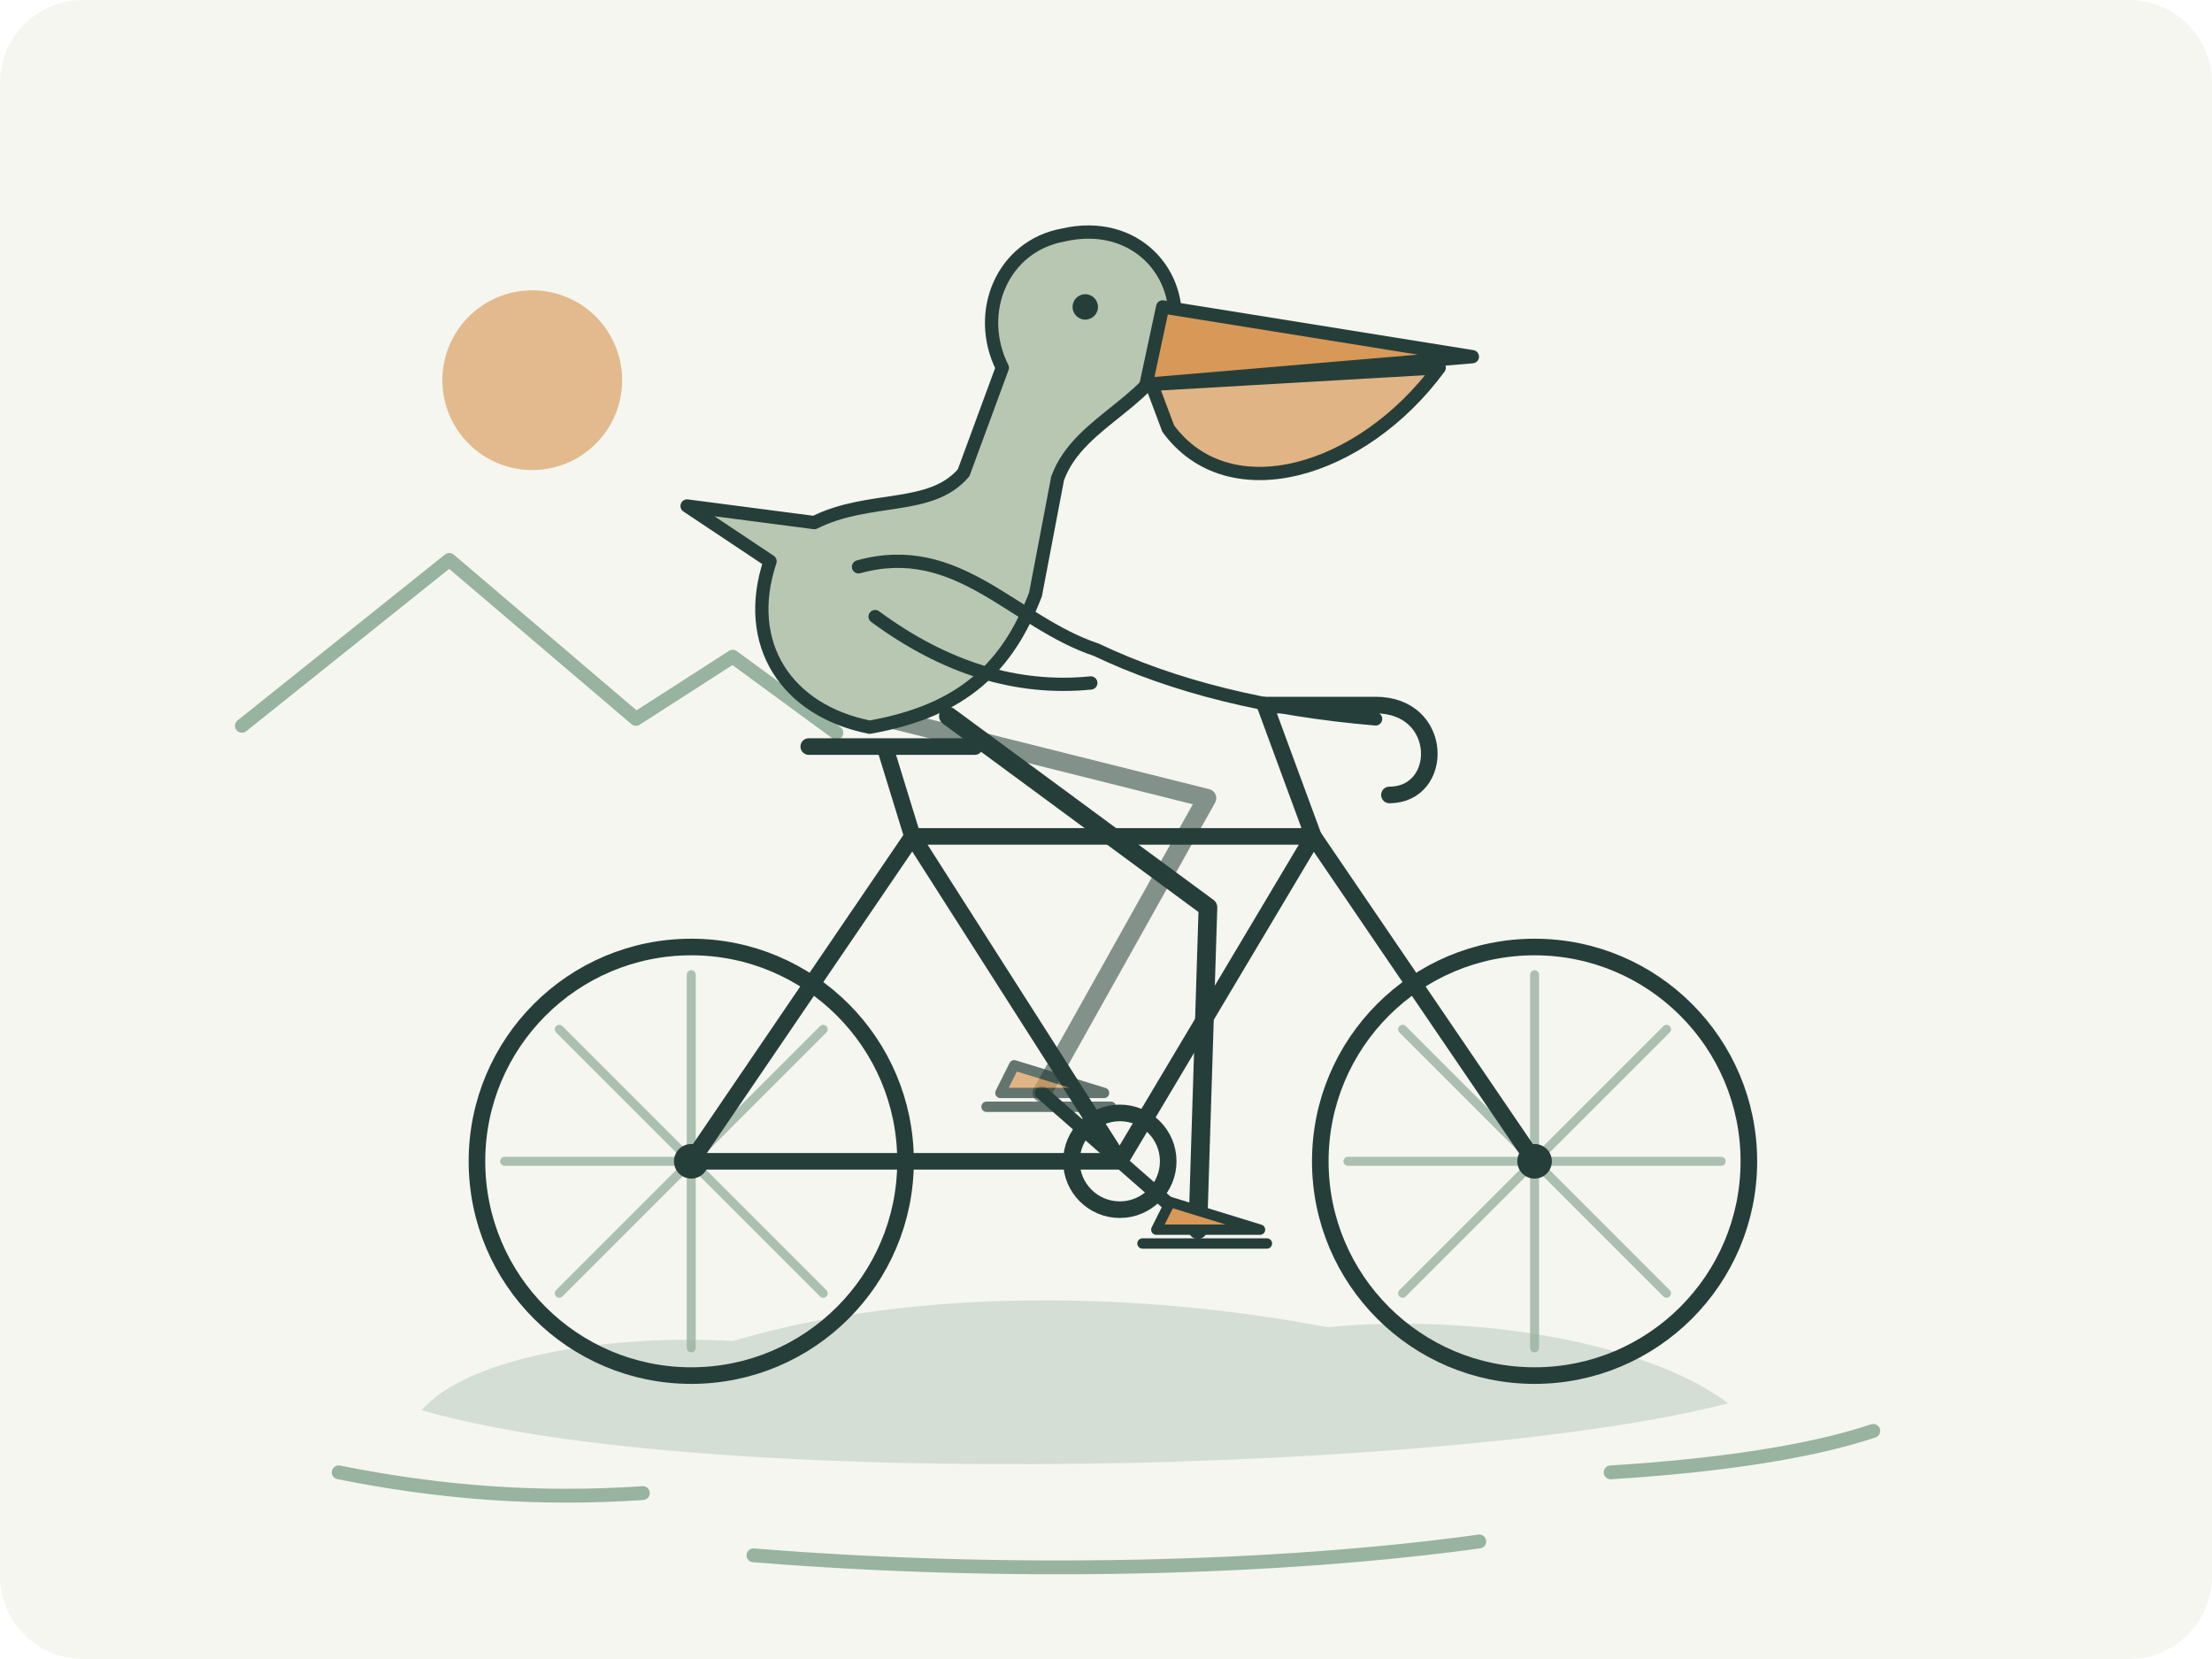
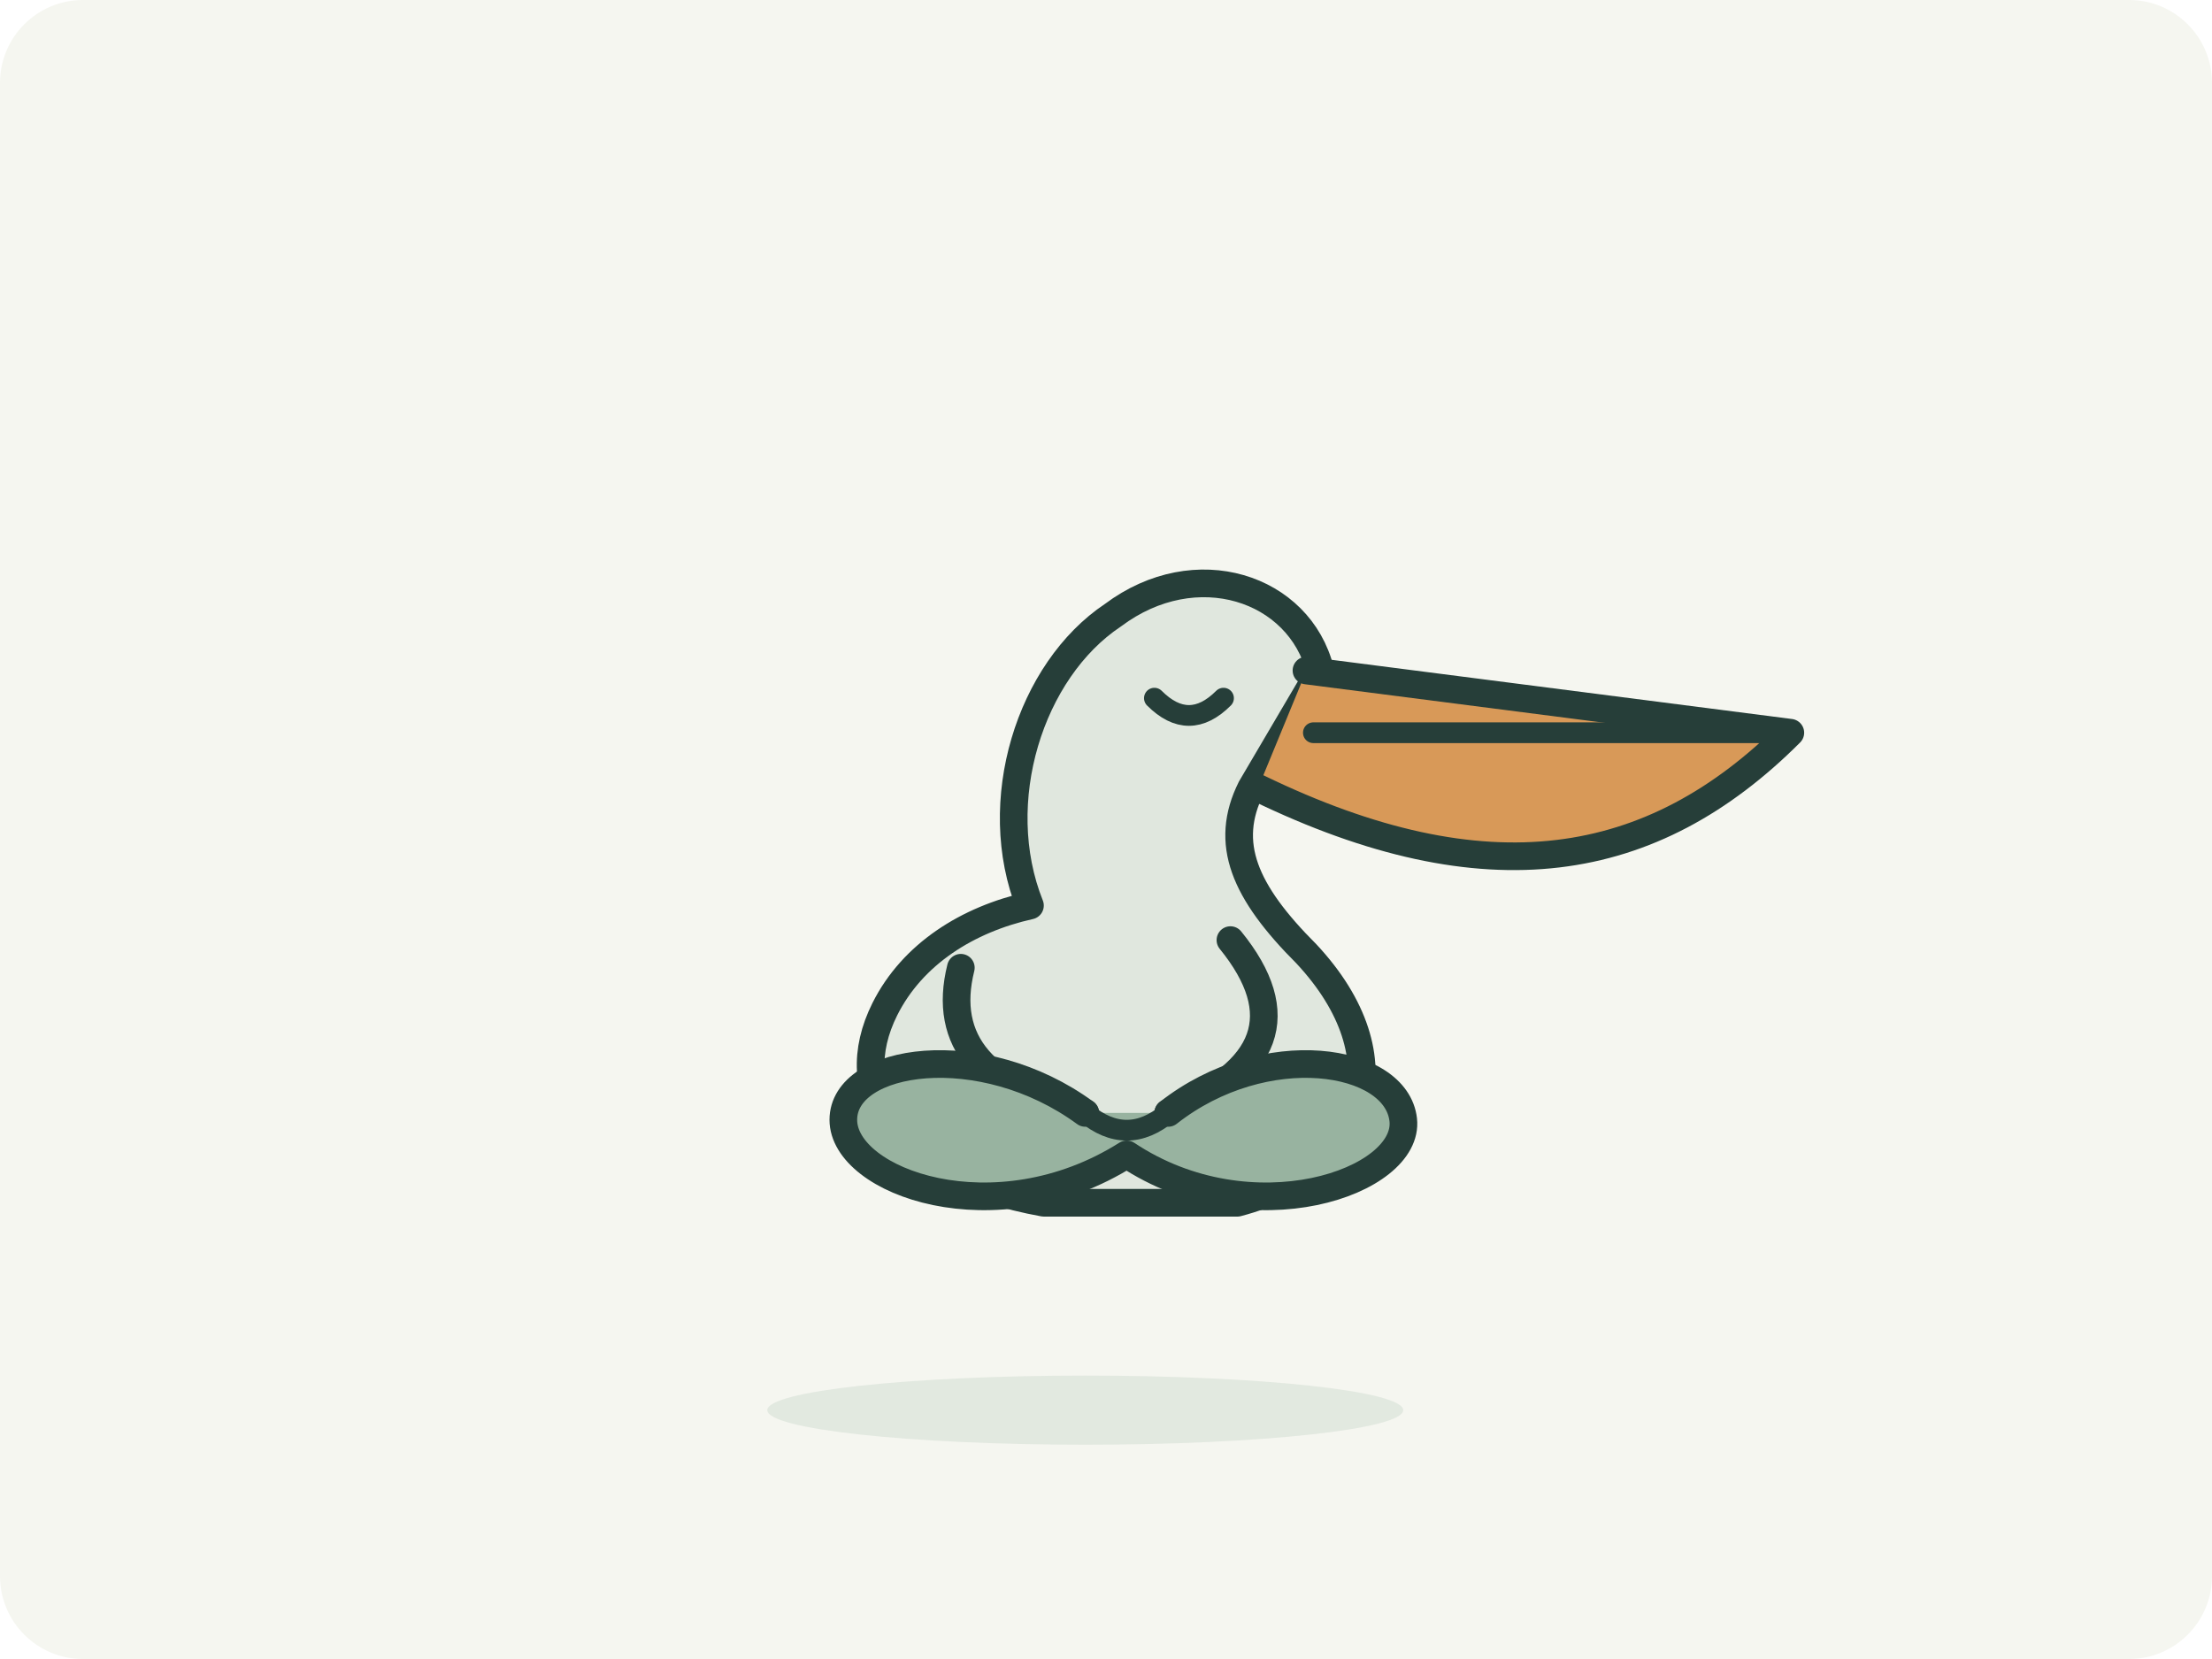
- <svg xmlns="http://www.w3.org/2000/svg" viewBox="0 0 320 240" role="img" aria-labelledby="c04-title c04-desc" data-animated="cycling">
+ <svg xmlns="http://www.w3.org/2000/svg" viewBox="0 0 320 240" role="img" aria-labelledby="m05-title m05-desc" data-pose="seated">
  <rect width="320" height="240" rx="12" fill="#f5f6f0" />
-   <style>.readme-still{display:none}@media(prefers-reduced-motion:reduce){.readme-motion{display:none}.readme-still{display:inline}}</style>
-   <g class="readme-motion">
-     <g stroke="#263e39" stroke-width="2.4" stroke-linecap="round" stroke-linejoin="round">
-       <circle cx="77" cy="55" r="13" fill="#d89958" stroke="none" opacity=".65" />
-       <path d="M35 105 65 81 92 104 106 95 121 106" fill="none" stroke="#98b3a0" stroke-width="2" />
-       <path d="M61 204c7-8 28-11 45-10 27-8 60-7 86-2 21-2 46 2 58 11-38 10-148 13-189 1Z" fill="#98b3a0" fill-opacity=".35" stroke="none" />
-       <path d="M49 213c15 3 29 4 44 3m16 9c37 3 76 2 105-2m19-10c16-1 29-3 38-6" fill="none" stroke="#98b3a0" stroke-width="2" />
-       <g fill="none">
-         <circle cx="100" cy="168" r="31" />
-         <circle cx="222" cy="168" r="31" />
-         <g transform="translate(100 168)" data-riding-part="wheel">
-           <g stroke="#98b3a0" stroke-width="1.3" opacity=".8" fill="none">
-             <path d="M0 0L27.00 0.00 M0 0L19.09 19.09 M0 0L0.00 27.00 M0 0L-19.09 19.09 M0 0L-27.00 0.00 M0 0L-19.09 -19.09 M0 0L-0.00 -27.00 M0 0L19.09 -19.09" />
-             <animateTransform attributeName="transform" type="rotate" from="0" to="360" dur="2.8s" repeatCount="indefinite" />
-           </g>
-         </g>
-         <g transform="translate(222 168)" data-riding-part="wheel">
-           <g stroke="#98b3a0" stroke-width="1.3" opacity=".8" fill="none">
-             <path d="M0 0L27.00 0.00 M0 0L19.09 19.09 M0 0L0.00 27.00 M0 0L-19.09 19.09 M0 0L-27.00 0.00 M0 0L-19.09 -19.09 M0 0L-0.00 -27.00 M0 0L19.09 -19.09" />
-             <animateTransform attributeName="transform" type="rotate" from="0" to="360" dur="2.8s" repeatCount="indefinite" />
-           </g>
-         </g>
-         <path d="m100 168 32-47 30 47H100m32-47h58l-28 47m28-47 32 47" />
-         <path d="m132 121-4-13m-11 0h24m49 13-7-19h16c10 0 10 13 2 13" />
-         <circle cx="162" cy="168" r="7" />
-         <circle cx="100" cy="168" r="2.5" fill="#263e39" stroke="none" />
-         <circle cx="222" cy="168" r="2.5" fill="#263e39" stroke="none" />
-       </g>
-     </g>
-     <g fill="none" stroke="#263e39" stroke-width="2.7" stroke-linecap="round" stroke-linejoin="round" data-riding-part="pedaling-legs">
-       <path d="M150.72 158.11L162 168L173.28 177.89" stroke-width="2">
-         <animate attributeName="d" values="M150.72 158.11L162 168L173.28 177.89;M152.11 156.72L162 168L171.89 179.28;M153.67 155.53L162 168L170.33 180.47;M155.37 154.55L162 168L168.63 181.45;M157.18 153.80L162 168L166.82 182.20;M159.07 153.29L162 168L164.93 182.71;M161.02 153.03L162 168L162.98 182.97;M162.98 153.03L162 168L161.02 182.97;M164.93 153.29L162 168L159.07 182.71;M166.82 153.80L162 168L157.18 182.20;M168.64 154.55L162 168L155.36 181.45;M170.33 155.53L162 168L153.67 180.47;M171.89 156.72L162 168L152.11 179.28;M173.28 158.11L162 168L150.72 177.89;M174.47 159.67L162 168L149.53 176.33;M175.45 161.37L162 168L148.55 174.63;M176.20 163.18L162 168L147.80 172.82;M176.71 165.07L162 168L147.29 170.93;M176.97 167.02L162 168L147.03 168.98;M176.97 168.98L162 168L147.03 167.02;M176.71 170.93L162 168L147.29 165.07;M176.20 172.82L162 168L147.80 163.18;M175.45 174.64L162 168L148.55 161.36;M174.47 176.33L162 168L149.53 159.67;M173.28 177.89L162 168L150.72 158.11;M171.89 179.28L162 168L152.11 156.72;M170.33 180.47L162 168L153.67 155.53;M168.63 181.45L162 168L155.37 154.55;M166.82 182.20L162 168L157.18 153.80;M164.93 182.71L162 168L159.07 153.29;M162.98 182.97L162 168L161.02 153.03;M161.02 182.97L162 168L162.98 153.03;M159.07 182.71L162 168L164.93 153.29;M157.18 182.20L162 168L166.82 153.80;M155.36 181.45L162 168L168.64 154.55;M153.67 180.47L162 168L170.33 155.53;M152.11 179.28L162 168L171.89 156.72;M150.72 177.89L162 168L173.28 158.11;M149.53 176.33L162 168L174.47 159.67;M148.55 174.63L162 168L175.45 161.37;M147.80 172.82L162 168L176.20 163.18;M147.29 170.93L162 168L176.71 165.07;M147.03 168.98L162 168L176.97 167.02;M147.03 167.02L162 168L176.97 168.98;M147.29 165.07L162 168L176.71 170.93;M147.80 163.18L162 168L176.20 172.82;M148.55 161.36L162 168L175.45 174.64;M149.53 159.67L162 168L174.47 176.33;M150.72 158.11L162 168L173.28 177.89" dur="3.8s" repeatCount="indefinite" calcMode="linear" />
-       </path>
-       <path d="M127.20 103.60L174.60 115.47L150.72 158.11" opacity=".55">
-         <animate attributeName="d" values="M127.20 103.60L174.60 115.47L150.72 158.11;M127.20 103.62L175.04 113.57L152.11 156.72;M127.20 103.69L175.40 111.76L153.67 155.53;M127.20 103.79L175.66 110.09L155.37 154.55;M127.20 103.93L175.84 108.63L157.18 153.80;M127.20 104.08L175.95 107.43L159.07 153.29;M127.20 104.25L176.01 106.52L161.02 153.03;M127.20 104.42L176.04 105.94L162.98 153.03;M127.20 104.58L176.05 105.71L164.93 153.29;M127.20 104.71L176.05 105.81L166.82 153.80;M127.20 104.81L176.05 106.25L168.64 154.55;M127.20 104.88L176.02 106.99L170.33 155.53;M127.20 104.90L175.97 108.03L171.89 156.72;M127.20 104.88L175.86 109.31L173.28 158.11;M127.20 104.81L175.70 110.82L174.47 159.67;M127.20 104.71L175.44 112.50L175.45 161.37;M127.20 104.58L175.08 114.33L176.20 163.18;M127.20 104.42L174.61 116.25L176.71 165.07;M127.20 104.25L174.02 118.24L176.97 167.02;M127.20 104.08L173.31 120.25L176.97 168.98;M127.20 103.93L172.50 122.24L176.71 170.93;M127.20 103.79L171.61 124.17L176.20 172.82;M127.20 103.69L170.67 126.00L175.45 174.64;M127.20 103.62L169.72 127.70L174.47 176.33;M127.20 103.60L168.81 129.23L173.28 177.89;M127.20 103.62L167.97 130.57L171.89 179.28;M127.20 103.69L167.24 131.70L170.33 180.47;M127.20 103.79L166.65 132.63L168.63 181.45;M127.20 103.93L166.22 133.34L166.82 182.20;M127.20 104.08L165.95 133.86L164.93 182.71;M127.20 104.25L165.82 134.18L162.98 182.97;M127.20 104.42L165.84 134.34L161.02 182.97;M127.20 104.58L165.96 134.33L159.07 182.71;M127.20 104.71L166.18 134.17L157.18 182.20;M127.20 104.81L166.49 133.87L155.36 181.45;M127.20 104.88L166.86 133.42L153.67 180.47;M127.20 104.90L167.30 132.83L152.11 179.28;M127.20 104.88L167.78 132.10L150.72 177.89;M127.20 104.81L168.32 131.22L149.53 176.33;M127.20 104.71L168.89 130.20L148.55 174.63;M127.20 104.58L169.50 129.04L147.80 172.82;M127.20 104.42L170.15 127.73L147.29 170.93;M127.20 104.25L170.81 126.29L147.03 168.98;M127.20 104.08L171.50 124.72L147.03 167.02;M127.20 103.93L172.18 123.02L147.29 165.07;M127.20 103.79L172.85 121.22L147.80 163.18;M127.20 103.69L173.49 119.34L148.55 161.36;M127.20 103.62L174.08 117.41L149.53 159.67;M127.20 103.60L174.60 115.47L150.72 158.11" dur="3.8s" repeatCount="indefinite" calcMode="linear" />
-       </path>
-       <path d="M142.72 160.11H160.72M146.72 154.11L159.72 158.109L144.72 158.109Z" fill="#d89958" stroke-width="1.5" opacity=".7">
-         <animate attributeName="d" values="M142.72 160.11H160.72M146.72 154.11L159.72 158.109L144.72 158.109Z;M144.11 158.72H162.11M148.11 152.72L161.11 156.722L146.11 156.722Z;M145.67 157.53H163.67M149.67 151.53L162.67 155.528L147.67 155.528Z;M147.37 156.55H165.37M151.37 150.55L164.37 154.547L149.37 154.547Z;M149.18 155.80H167.18M153.18 149.80L166.18 153.796L151.18 153.796Z;M151.07 155.29H169.07M155.07 149.29L168.07 153.288L153.07 153.288Z;M153.02 155.03H171.02M157.02 149.03L170.02 153.032L155.02 153.032Z;M154.98 155.03H172.98M158.98 149.03L171.98 153.032L156.98 153.032Z;M156.93 155.29H174.93M160.93 149.29L173.93 153.288L158.93 153.288Z;M158.82 155.80H176.82M162.82 149.80L175.82 153.796L160.82 153.796Z;M160.64 156.55H178.64M164.64 150.55L177.64 154.547L162.64 154.547Z;M162.33 157.53H180.33M166.33 151.53L179.33 155.528L164.33 155.528Z;M163.89 158.72H181.89M167.89 152.72L180.89 156.723L165.89 156.723Z;M165.28 160.11H183.28M169.28 154.11L182.28 158.11L167.28 158.11Z;M166.47 161.67H184.47M170.47 155.67L183.47 159.667L168.47 159.667Z;M167.45 163.37H185.45M171.45 157.37L184.45 161.366L169.45 161.366Z;M168.20 165.18H186.20M172.20 159.18L185.20 163.179L170.20 163.179Z;M168.71 167.07H186.71M172.71 161.07L185.71 165.074L170.71 165.074Z;M168.97 169.02H186.97M172.97 163.02L185.97 167.02L170.97 167.02Z;M168.97 170.98H186.97M172.97 164.98L185.97 168.982L170.97 168.982Z;M168.71 172.93H186.71M172.71 166.93L185.71 170.927L170.71 170.927Z;M168.20 174.82H186.20M172.20 168.82L185.20 172.822L170.20 172.822Z;M167.45 176.64H185.45M171.45 170.64L184.45 174.635L169.45 174.635Z;M166.47 178.33H184.47M170.47 172.33L183.47 176.334L168.47 176.334Z;M165.28 179.89H183.28M169.28 173.89L182.28 177.891L167.28 177.891Z;M163.89 181.28H181.89M167.89 175.28L180.89 179.278L165.89 179.278Z;M162.33 182.47H180.33M166.33 176.47L179.33 180.472L164.33 180.472Z;M160.63 183.45H178.63M164.63 177.45L177.63 181.453L162.63 181.453Z;M158.82 184.20H176.82M162.82 178.20L175.82 182.204L160.82 182.204Z;M156.93 184.71H174.93M160.93 178.71L173.93 182.712L158.93 182.712Z;M154.98 184.97H172.98M158.98 178.97L171.98 182.968L156.98 182.968Z;M153.02 184.97H171.02M157.02 178.97L170.02 182.968L155.02 182.968Z;M151.07 184.71H169.07M155.07 178.71L168.07 182.712L153.07 182.712Z;M149.18 184.20H167.18M153.18 178.20L166.18 182.204L151.18 182.204Z;M147.36 183.45H165.36M151.36 177.45L164.36 181.453L149.36 181.453Z;M145.67 182.47H163.67M149.67 176.47L162.67 180.472L147.67 180.472Z;M144.11 181.28H162.11M148.11 175.28L161.11 179.277L146.11 179.277Z;M142.72 179.89H160.72M146.72 173.89L159.72 177.89L144.72 177.89Z;M141.53 178.33H159.53M145.53 172.33L158.53 176.333L143.53 176.333Z;M140.55 176.63H158.55M144.55 170.63L157.55 174.634L142.55 174.634Z;M139.80 174.82H157.80M143.80 168.82L156.80 172.821L141.80 172.821Z;M139.29 172.93H157.29M143.29 166.93L156.29 170.926L141.29 170.926Z;M139.03 170.98H157.03M143.03 164.98L156.03 168.98L141.03 168.98Z;M139.03 169.02H157.03M143.03 163.02L156.03 167.018L141.03 167.018Z;M139.29 167.07H157.29M143.29 161.07L156.29 165.073L141.29 165.073Z;M139.80 165.18H157.80M143.80 159.18L156.80 163.178L141.80 163.178Z;M140.55 163.36H158.55M144.55 157.36L157.55 161.365L142.55 161.365Z;M141.53 161.67H159.53M145.53 155.67L158.53 159.666L143.53 159.666Z;M142.72 160.11H160.72M146.72 154.11L159.72 158.109L144.72 158.109Z" dur="3.8s" repeatCount="indefinite" calcMode="linear" />
-       </path>
-       <path d="M137.20 103.60L174.75 131.27L173.28 177.89">
-         <animate attributeName="d" values="M137.20 103.60L174.75 131.27L173.28 177.89;M137.20 103.62L173.70 132.67L171.89 179.28;M137.20 103.69L172.75 133.89L170.33 180.47;M137.20 103.79L171.93 134.92L168.63 181.45;M137.20 103.93L171.28 135.77L166.82 182.20;M137.20 104.08L170.80 136.44L164.93 182.71;M137.20 104.25L170.48 136.93L162.98 182.97;M137.20 104.42L170.32 137.26L161.02 182.97;M137.20 104.58L170.30 137.44L159.07 182.71;M137.20 104.71L170.40 137.47L157.18 182.20;M137.20 104.81L170.61 137.37L155.36 181.45;M137.20 104.88L170.90 137.13L153.67 180.47;M137.20 104.90L171.28 136.75L152.11 179.28;M137.20 104.88L171.73 136.24L150.72 177.89;M137.20 104.81L172.25 135.59L149.53 176.33;M137.20 104.71L172.83 134.81L148.55 174.63;M137.20 104.58L173.49 133.89L147.80 172.82;M137.20 104.42L174.20 132.83L147.29 170.93;M137.20 104.25L174.97 131.63L147.03 168.98;M137.20 104.08L175.79 130.29L147.03 167.02;M137.20 103.93L176.64 128.82L147.29 165.07;M137.20 103.79L177.53 127.23L147.80 163.18;M137.20 103.69L178.41 125.53L148.55 161.36;M137.20 103.62L179.28 123.74L149.53 159.67;M137.20 103.60L180.11 121.89L150.72 158.11;M137.20 103.62L180.88 120.00L152.11 156.72;M137.20 103.69L181.55 118.13L153.67 155.53;M137.20 103.79L182.13 116.34L155.37 154.55;M137.20 103.93L182.59 114.68L157.18 153.80;M137.20 104.08L182.94 113.21L159.07 153.29;M137.20 104.25L183.20 112.00L161.02 153.03;M137.20 104.42L183.37 111.08L162.98 153.03;M137.20 104.58L183.47 110.49L164.93 153.29;M137.20 104.71L183.52 110.24L166.82 153.80;M137.20 104.81L183.52 110.34L168.64 154.55;M137.20 104.88L183.47 110.77L170.33 155.53;M137.20 104.90L183.37 111.51L171.89 156.72;M137.20 104.88L183.21 112.54L173.28 158.11;M137.20 104.81L182.97 113.80L174.47 159.67;M137.20 104.71L182.63 115.28L175.45 161.37;M137.20 104.58L182.18 116.92L176.20 163.18;M137.20 104.42L181.61 118.69L176.71 165.07;M137.20 104.25L180.91 120.54L176.97 167.02;M137.20 104.08L180.08 122.44L176.97 168.98;M137.20 103.93L179.14 124.34L176.71 170.93;M137.20 103.79L178.10 126.22L176.20 172.82;M137.20 103.69L177.00 128.02L175.45 174.64;M137.20 103.62L175.87 129.71L174.47 176.33;M137.20 103.60L174.75 131.27L173.28 177.89" dur="3.8s" repeatCount="indefinite" calcMode="linear" />
-       </path>
-       <path d="M165.28 179.89H183.28M169.28 173.89L182.28 177.891L167.28 177.891Z" fill="#d89958" stroke-width="1.5">
-         <animate attributeName="d" values="M165.28 179.89H183.28M169.28 173.89L182.28 177.891L167.28 177.891Z;M163.89 181.28H181.89M167.89 175.28L180.89 179.278L165.89 179.278Z;M162.33 182.47H180.33M166.33 176.47L179.33 180.472L164.33 180.472Z;M160.63 183.45H178.63M164.63 177.45L177.63 181.453L162.63 181.453Z;M158.82 184.20H176.82M162.82 178.20L175.82 182.204L160.82 182.204Z;M156.93 184.71H174.93M160.93 178.71L173.93 182.712L158.93 182.712Z;M154.98 184.97H172.98M158.98 178.97L171.98 182.968L156.98 182.968Z;M153.02 184.97H171.02M157.02 178.97L170.02 182.968L155.02 182.968Z;M151.07 184.71H169.07M155.07 178.71L168.07 182.712L153.07 182.712Z;M149.18 184.20H167.18M153.18 178.20L166.18 182.204L151.18 182.204Z;M147.36 183.45H165.36M151.36 177.45L164.36 181.453L149.36 181.453Z;M145.67 182.47H163.67M149.67 176.47L162.67 180.472L147.67 180.472Z;M144.11 181.28H162.11M148.11 175.28L161.11 179.277L146.11 179.277Z;M142.72 179.89H160.72M146.72 173.89L159.72 177.89L144.72 177.89Z;M141.53 178.33H159.53M145.53 172.33L158.53 176.333L143.53 176.333Z;M140.55 176.63H158.55M144.55 170.63L157.55 174.634L142.55 174.634Z;M139.80 174.82H157.80M143.80 168.82L156.80 172.821L141.80 172.821Z;M139.29 172.93H157.29M143.29 166.93L156.29 170.926L141.29 170.926Z;M139.03 170.98H157.03M143.03 164.98L156.03 168.98L141.03 168.98Z;M139.03 169.02H157.03M143.03 163.02L156.03 167.018L141.03 167.018Z;M139.29 167.07H157.29M143.29 161.07L156.29 165.073L141.29 165.073Z;M139.80 165.18H157.80M143.80 159.18L156.80 163.178L141.80 163.178Z;M140.55 163.36H158.55M144.55 157.36L157.55 161.365L142.55 161.365Z;M141.53 161.67H159.53M145.53 155.67L158.53 159.666L143.53 159.666Z;M142.72 160.11H160.72M146.72 154.11L159.72 158.109L144.72 158.109Z;M144.11 158.72H162.11M148.11 152.72L161.11 156.722L146.11 156.722Z;M145.67 157.53H163.67M149.67 151.53L162.67 155.528L147.67 155.528Z;M147.37 156.55H165.37M151.37 150.55L164.37 154.547L149.37 154.547Z;M149.18 155.80H167.18M153.18 149.80L166.18 153.796L151.18 153.796Z;M151.07 155.29H169.07M155.07 149.29L168.07 153.288L153.07 153.288Z;M153.02 155.03H171.02M157.02 149.03L170.02 153.032L155.02 153.032Z;M154.98 155.03H172.98M158.98 149.03L171.98 153.032L156.98 153.032Z;M156.93 155.29H174.93M160.93 149.29L173.93 153.288L158.93 153.288Z;M158.82 155.80H176.82M162.82 149.80L175.82 153.796L160.82 153.796Z;M160.64 156.55H178.64M164.64 150.55L177.64 154.547L162.64 154.547Z;M162.33 157.53H180.33M166.33 151.53L179.33 155.528L164.33 155.528Z;M163.89 158.72H181.89M167.89 152.72L180.89 156.723L165.89 156.723Z;M165.28 160.11H183.28M169.28 154.11L182.28 158.11L167.28 158.11Z;M166.47 161.67H184.47M170.47 155.67L183.47 159.667L168.47 159.667Z;M167.45 163.37H185.45M171.45 157.37L184.45 161.366L169.45 161.366Z;M168.20 165.18H186.20M172.20 159.18L185.20 163.179L170.20 163.179Z;M168.71 167.07H186.71M172.71 161.07L185.71 165.074L170.71 165.074Z;M168.97 169.02H186.97M172.97 163.02L185.97 167.02L170.97 167.02Z;M168.97 170.98H186.97M172.97 164.98L185.97 168.982L170.97 168.982Z;M168.71 172.93H186.71M172.71 166.93L185.71 170.927L170.71 170.927Z;M168.20 174.82H186.20M172.20 168.82L185.20 172.822L170.20 172.822Z;M167.45 176.64H185.45M171.45 170.64L184.45 174.635L169.45 174.635Z;M166.47 178.33H184.47M170.47 172.33L183.47 176.334L168.47 176.334Z;M165.28 179.89H183.28M169.28 173.89L182.28 177.891L167.28 177.891Z" dur="3.8s" repeatCount="indefinite" calcMode="linear" />
-       </path>
-     </g>
-     <g data-riding-part="rider-motion">
-       <animateTransform attributeName="transform" type="translate" values="0 0.000;0 0.022;0 0.087;0 0.190;0 0.325;0 0.482;0 0.650;0 0.818;0 0.975;0 1.110;0 1.213;0 1.278;0 1.300;0 1.278;0 1.213;0 1.110;0 0.975;0 0.818;0 0.650;0 0.482;0 0.325;0 0.190;0 0.087;0 0.022;0 0.000;0 0.022;0 0.087;0 0.190;0 0.325;0 0.482;0 0.650;0 0.818;0 0.975;0 1.110;0 1.213;0 1.278;0 1.300;0 1.278;0 1.213;0 1.110;0 0.975;0 0.818;0 0.650;0 0.482;0 0.325;0 0.190;0 0.087;0 0.022;0 0.000" dur="3.8s" repeatCount="indefinite" />
-       <g transform="translate(25 10) scale(0.8)" stroke="#263e39" stroke-width="2.4" stroke-linecap="round" stroke-linejoin="round" data-riding-part="forward-rider">
-         <path d="M126 119C111 116 103 104 108 89L93 79 116 82C126 77 137 80 143 73L150 54C145 44 150 32 161 30C174 27 183 37 181 48C179 60 164 63 160 74L156 95C151 108 143 116 126 119Z" fill="#b7c7b2" />
-         <path d="M179 43 235 52 176 57Z" fill="#d89958" />
-         <path d="M177 57 229 54C215 73 191 80 180 65Z" fill="#d89958" fill-opacity=".7" />
-         <circle cx="165" cy="43" r="2.3" fill="#263e39" stroke="none" />
-         <path d="M124 90C142 85 152 100 167 105Q188 115 217.5 117.5M127 99Q146 113 166 111" fill="none" stroke="#263e39" />
-       </g>
+   <style>
+     .m05-breathing { transform-box: fill-box; transform-origin: center bottom; animation: m05-breath 7s ease-in-out infinite; }
+     @keyframes m05-breath { 0%, 100% { transform: scale(1); } 50% { transform: scale(1.015, 1.025); } }
+     @media (prefers-reduced-motion: reduce) { .m05-breathing { animation: none; } }
+   </style>
+   <g stroke="#263e39" stroke-width="4" stroke-linecap="round" stroke-linejoin="round" transform="translate(0 43)">
+     <g class="m05-breathing">
+       <path d="M149 88c-6-15 0-34 12-42 12-9 27-4 30 8l-10 17c-4 8-1 15 8 24 14 15 9 31-10 36h-28c-22-4-29-16-23-28 4-8 12-13 21-15Z" fill="#98b3a0" fill-opacity=".22" />
+       <path d="m189 54 70 9c-20 20-44 24-77 8" fill="#d89958" />
+       <path d="m190 63 69 0" stroke-width="3" fill="none" />
+       <path d="M167 58q5 5 10 0" stroke-width="3" fill="none" />
+       <path d="M139 97q-4 16 18 21m21-25q13 16-9 25" fill="none" />
+       <path d="M157 118c-15-11-35-8-35 1s22 17 41 5c18 12 41 4 40-5s-20-12-34-1" fill="#98b3a0" />
+       <path d="M157 118q6 5 12 0" stroke-width="3" fill="none" />
    </g>
  </g>
-   <g class="readme-still">
-     <g stroke="#263e39" stroke-width="2.4" stroke-linecap="round" stroke-linejoin="round">
-       <circle cx="77" cy="55" r="13" fill="#d89958" stroke="none" opacity=".65" />
-       <path d="M35 105 65 81 92 104 106 95 121 106" fill="none" stroke="#98b3a0" stroke-width="2" />
-       <path d="M61 204c7-8 28-11 45-10 27-8 60-7 86-2 21-2 46 2 58 11-38 10-148 13-189 1Z" fill="#98b3a0" fill-opacity=".35" stroke="none" />
-       <path d="M49 213c15 3 29 4 44 3m16 9c37 3 76 2 105-2m19-10c16-1 29-3 38-6" fill="none" stroke="#98b3a0" stroke-width="2" />
-       <g fill="none">
-         <circle cx="100" cy="168" r="31" />
-         <circle cx="222" cy="168" r="31" />
-         <g transform="translate(100 168)" data-riding-part="wheel">
-           <g stroke="#98b3a0" stroke-width="1.3" opacity=".8" fill="none">
-             <path d="M0 0L27.00 0.00 M0 0L19.09 19.09 M0 0L0.00 27.00 M0 0L-19.09 19.09 M0 0L-27.00 0.00 M0 0L-19.09 -19.09 M0 0L-0.00 -27.00 M0 0L19.09 -19.09" />
-           </g>
-         </g>
-         <g transform="translate(222 168)" data-riding-part="wheel">
-           <g stroke="#98b3a0" stroke-width="1.3" opacity=".8" fill="none">
-             <path d="M0 0L27.00 0.00 M0 0L19.09 19.09 M0 0L0.00 27.00 M0 0L-19.09 19.09 M0 0L-27.00 0.00 M0 0L-19.09 -19.09 M0 0L-0.00 -27.00 M0 0L19.09 -19.09" />
-           </g>
-         </g>
-         <path d="m100 168 32-47 30 47H100m32-47h58l-28 47m28-47 32 47" />
-         <path d="m132 121-4-13m-11 0h24m49 13-7-19h16c10 0 10 13 2 13" />
-         <circle cx="162" cy="168" r="7" />
-         <circle cx="100" cy="168" r="2.5" fill="#263e39" stroke="none" />
-         <circle cx="222" cy="168" r="2.5" fill="#263e39" stroke="none" />
-       </g>
-     </g>
-     <g fill="none" stroke="#263e39" stroke-width="2.7" stroke-linecap="round" stroke-linejoin="round" data-riding-part="pedaling-legs">
-       <path d="M150.72 158.11L162 168L173.28 177.89" stroke-width="2" />
-       <path d="M127.20 103.60L174.60 115.47L150.72 158.11" opacity=".55" />
-       <path d="M142.72 160.11H160.72M146.72 154.11L159.72 158.109L144.72 158.109Z" fill="#d89958" stroke-width="1.5" opacity=".7" />
-       <path d="M137.20 103.60L174.75 131.27L173.28 177.89" />
-       <path d="M165.28 179.89H183.28M169.28 173.89L182.28 177.891L167.28 177.891Z" fill="#d89958" stroke-width="1.5" />
-     </g>
-     <g data-riding-part="rider-motion">
-       <g transform="translate(25 10) scale(0.8)" stroke="#263e39" stroke-width="2.4" stroke-linecap="round" stroke-linejoin="round" data-riding-part="forward-rider">
-         <path d="M126 119C111 116 103 104 108 89L93 79 116 82C126 77 137 80 143 73L150 54C145 44 150 32 161 30C174 27 183 37 181 48C179 60 164 63 160 74L156 95C151 108 143 116 126 119Z" fill="#b7c7b2" />
-         <path d="M179 43 235 52 176 57Z" fill="#d89958" />
-         <path d="M177 57 229 54C215 73 191 80 180 65Z" fill="#d89958" fill-opacity=".7" />
-         <circle cx="165" cy="43" r="2.3" fill="#263e39" stroke="none" />
-         <path d="M124 90C142 85 152 100 167 105Q188 115 217.5 117.5M127 99Q146 113 166 111" fill="none" stroke="#263e39" />
-       </g>
-     </g>
-   </g>
+   <ellipse cx="157" cy="204" rx="46" ry="5" fill="#98b3a0" opacity=".2" />
</svg>
